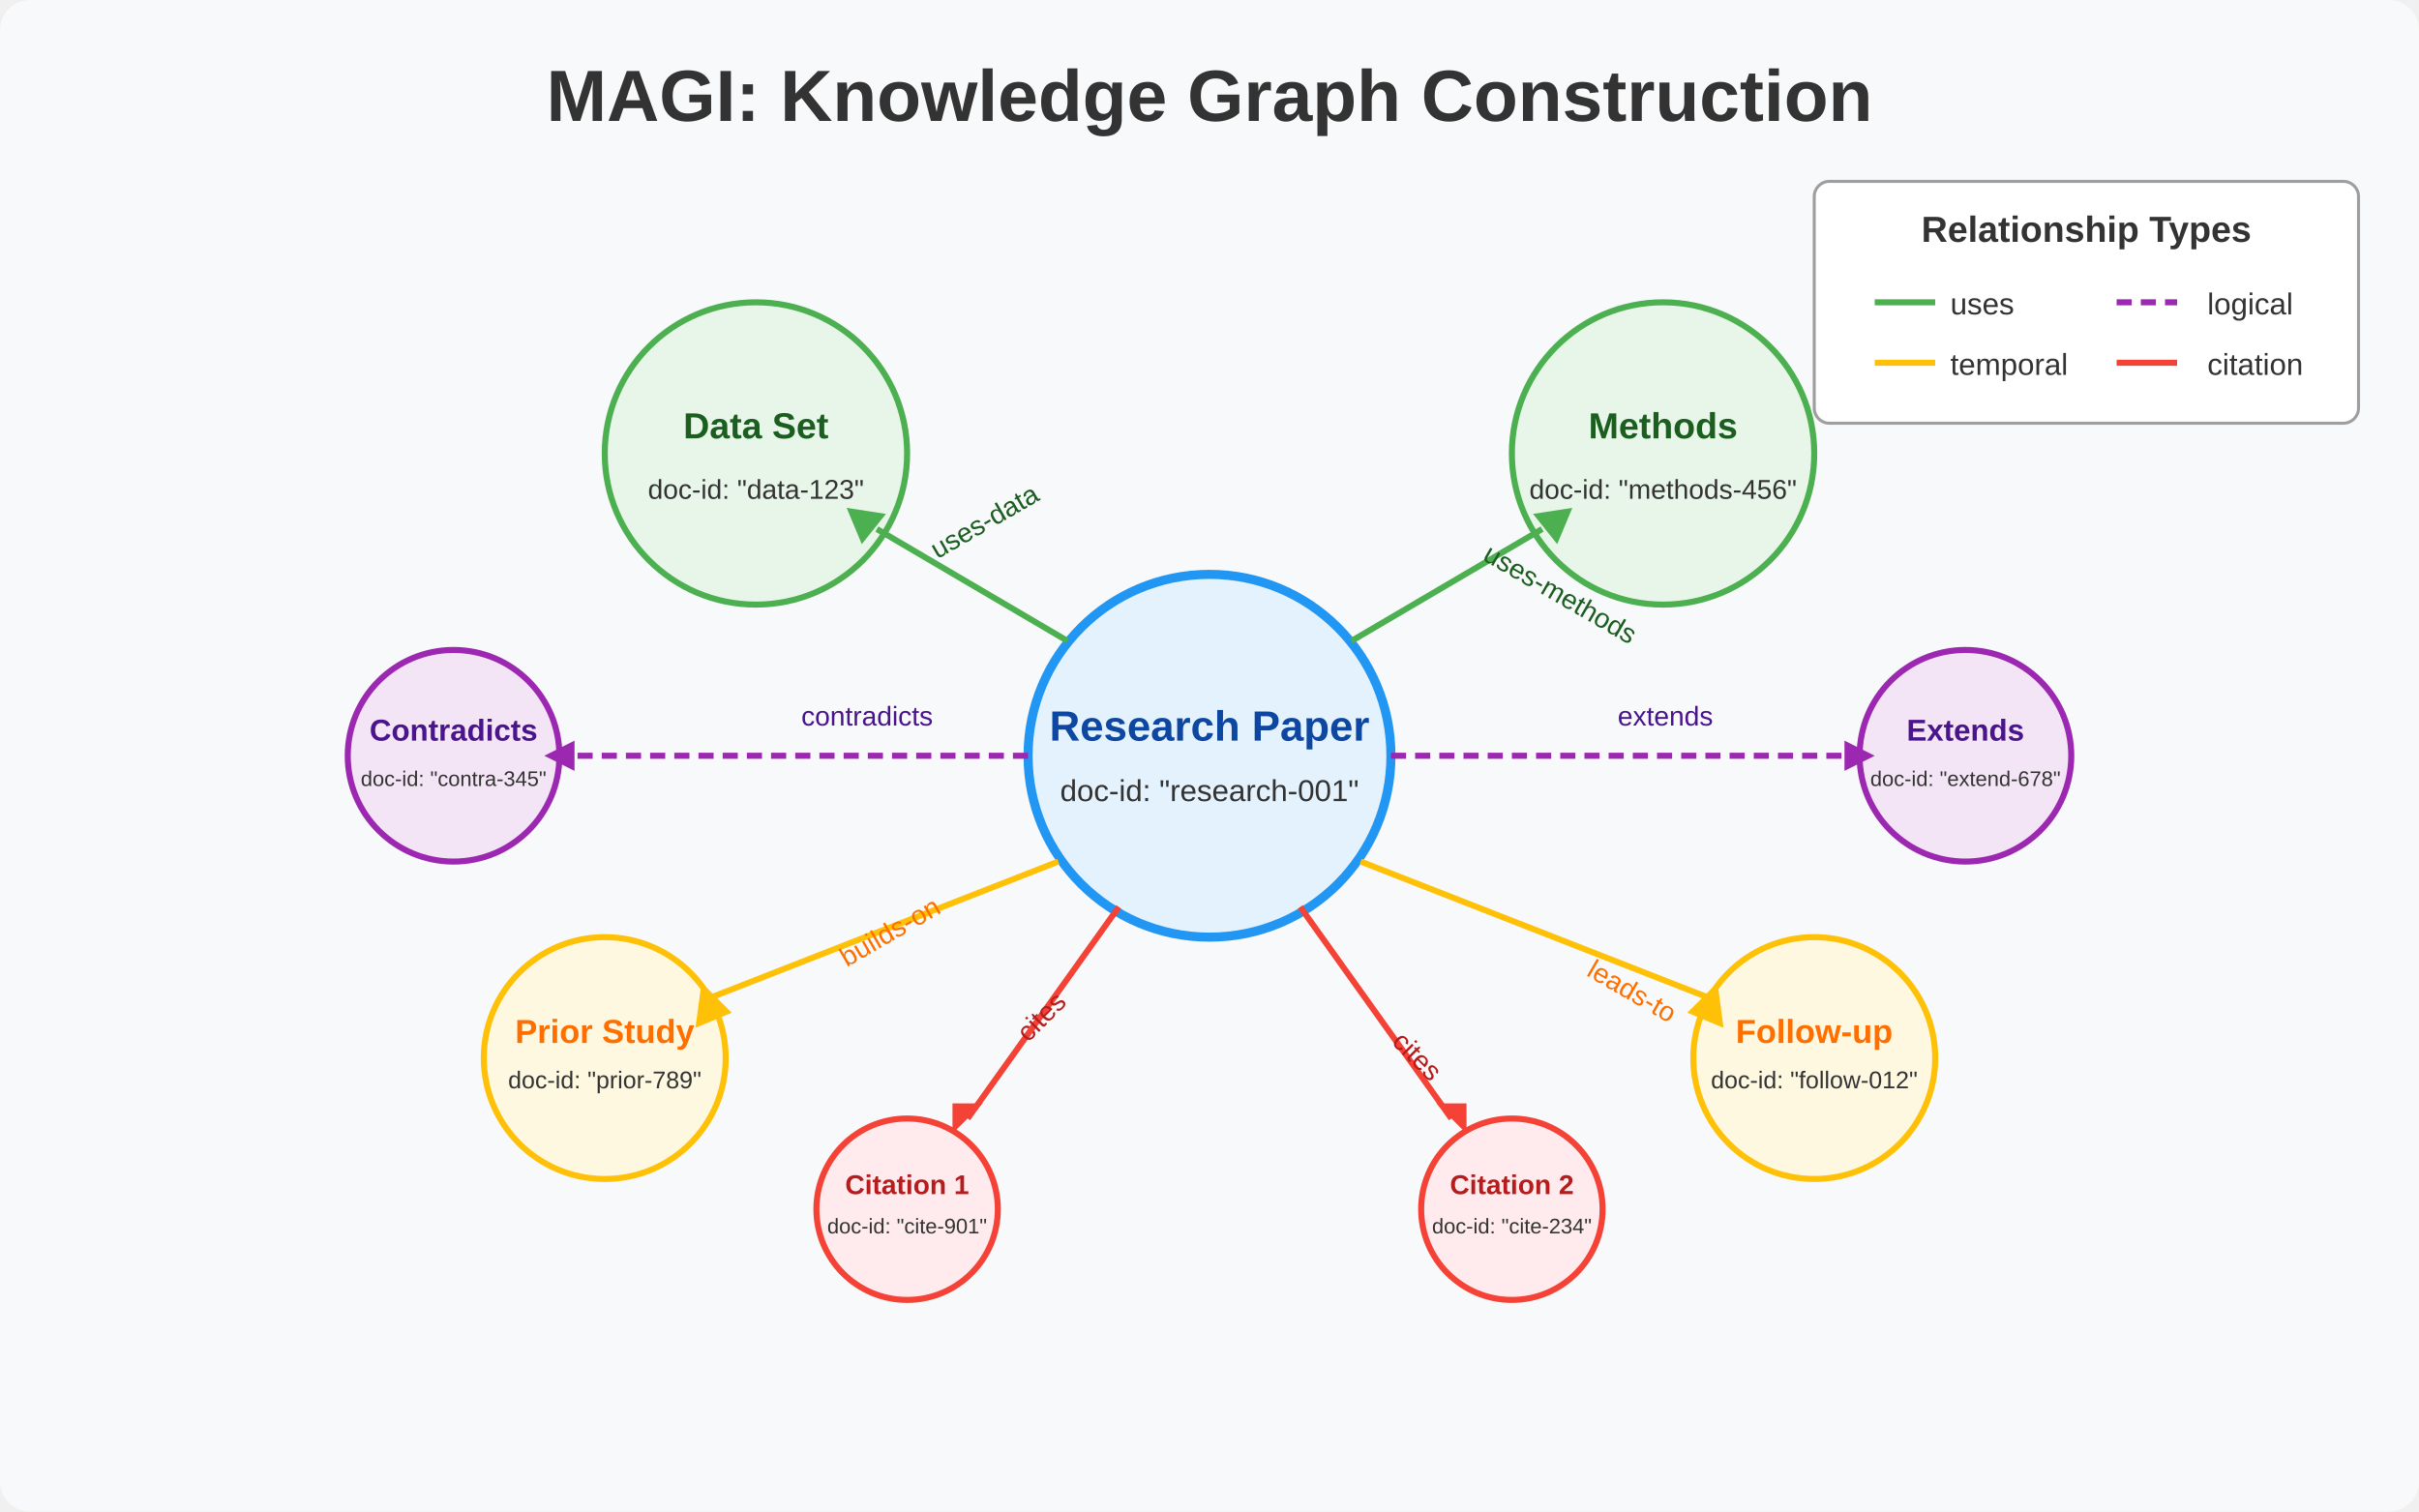
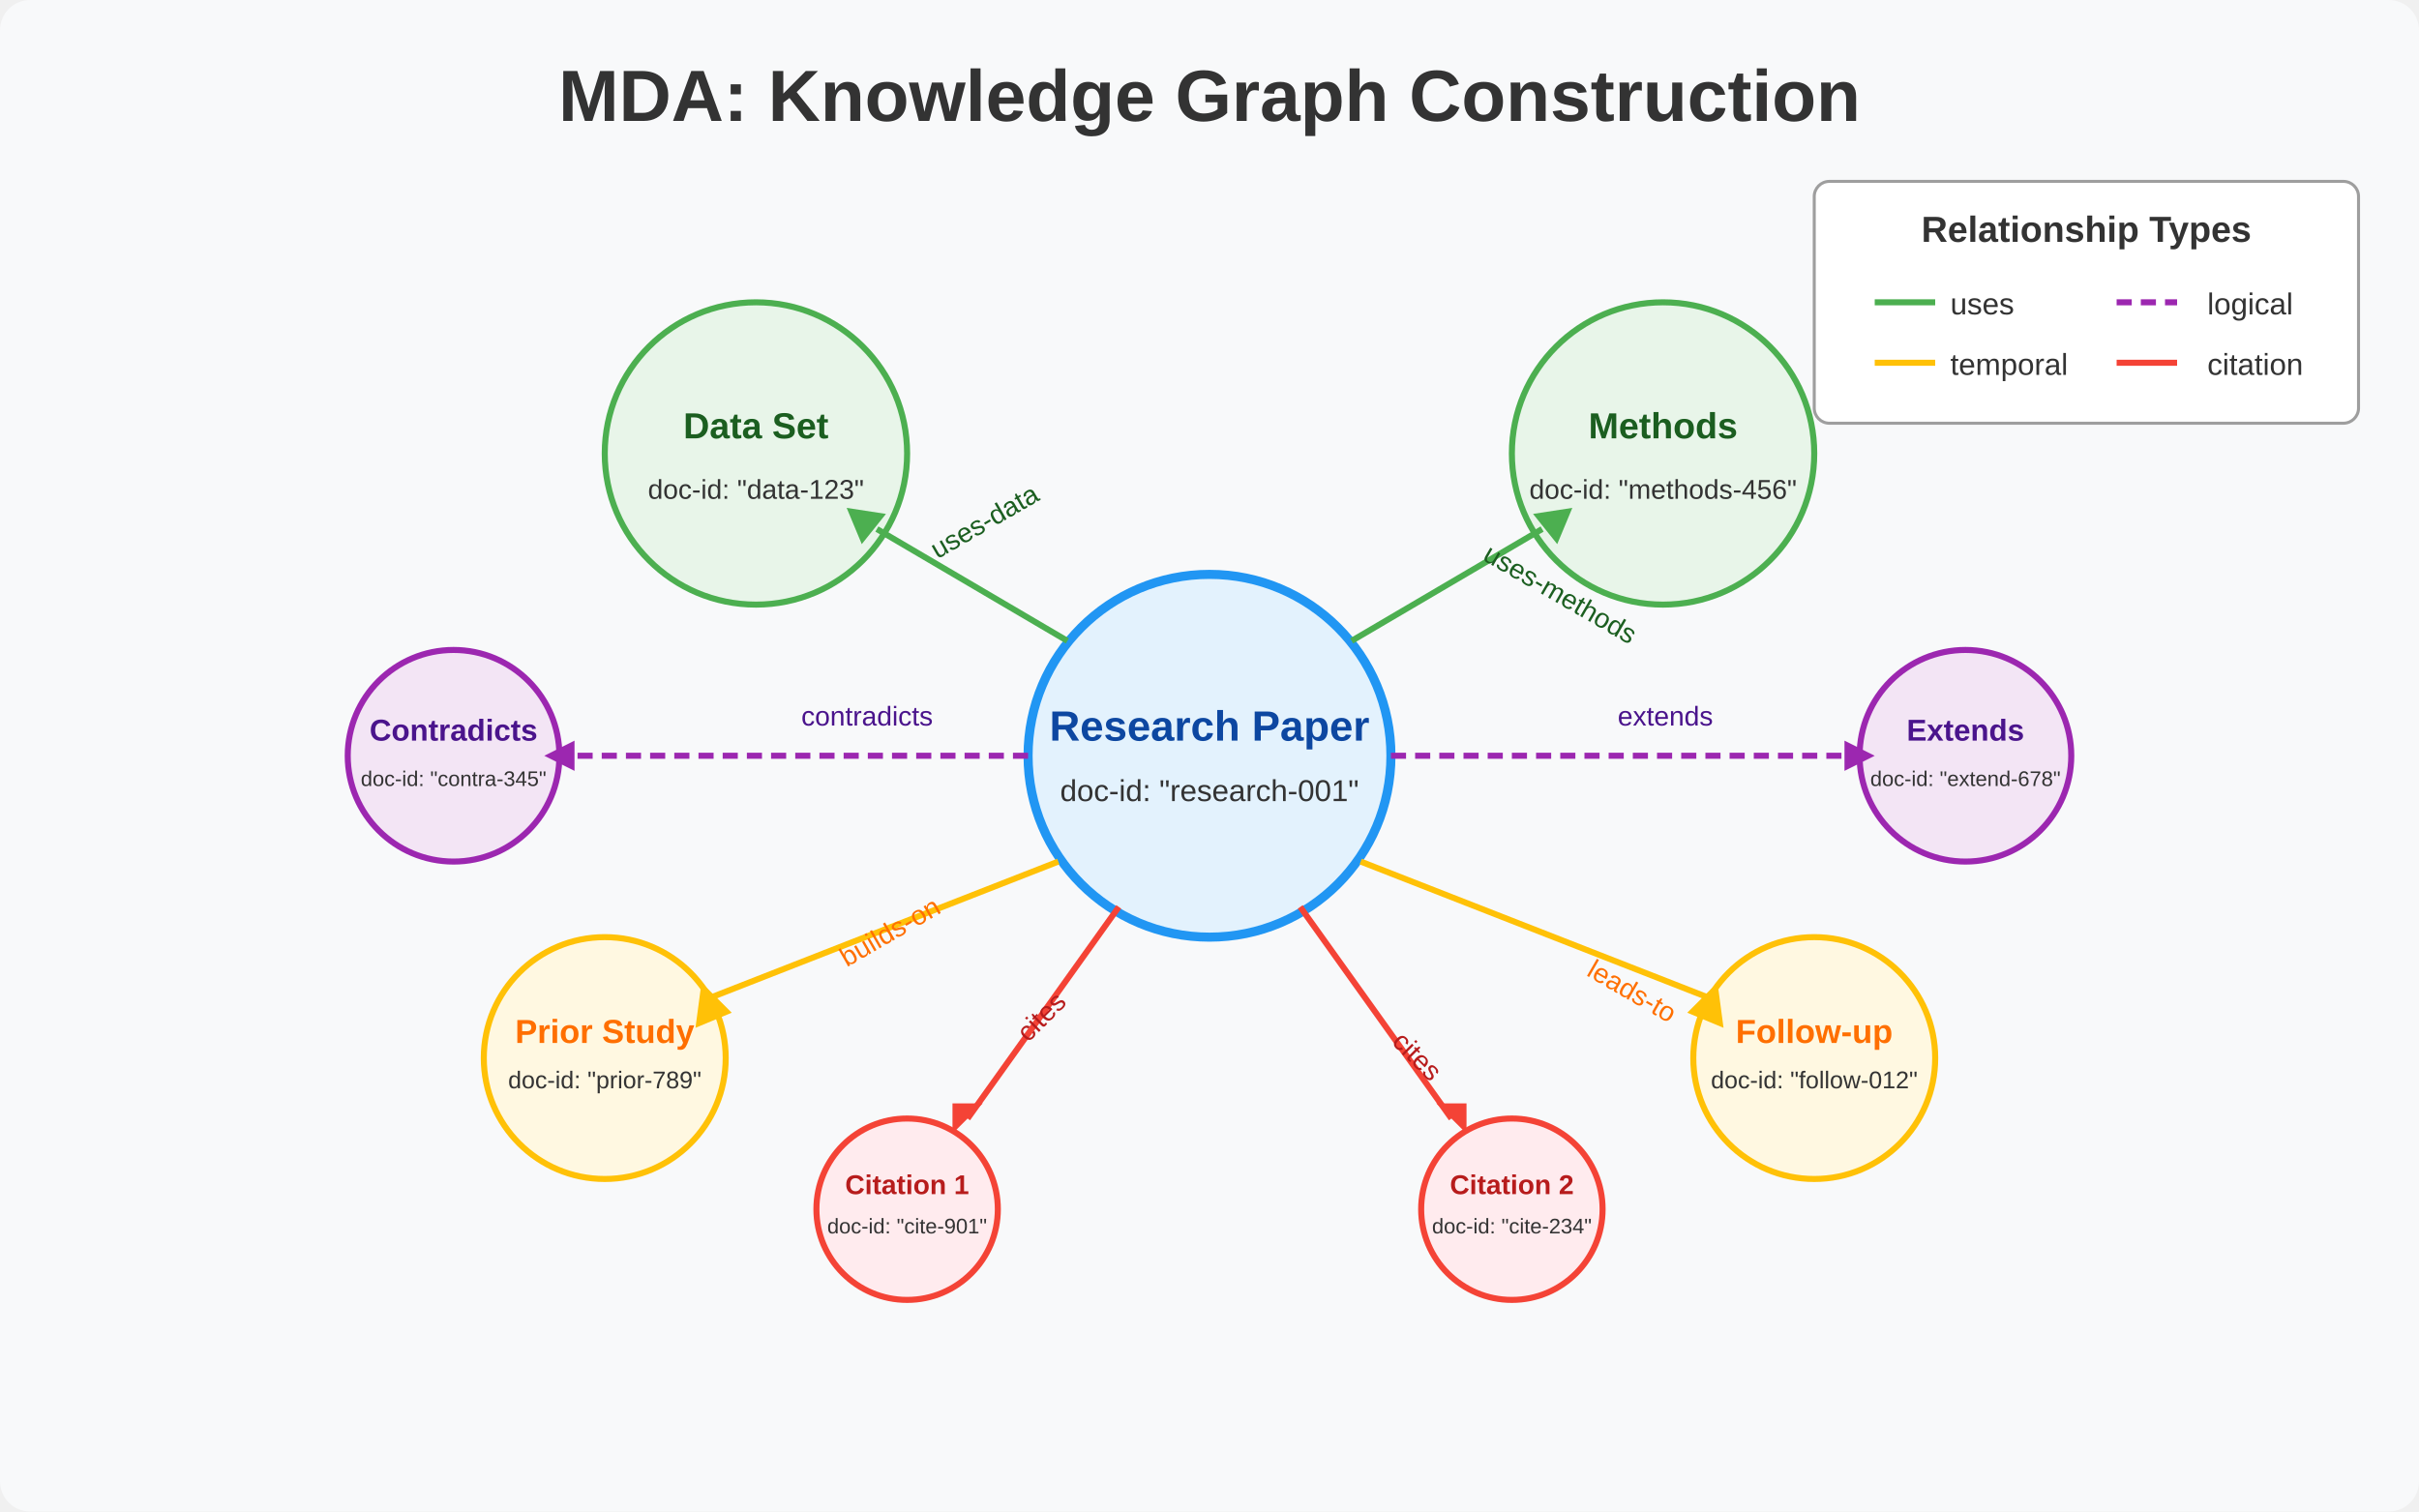
<svg xmlns="http://www.w3.org/2000/svg" viewBox="0 0 800 500">
  <rect width="800" height="500" fill="#f8f9fa" rx="10" ry="10" />
-   <text x="400" y="40" font-family="Arial, sans-serif" font-size="24" fill="#333" text-anchor="middle" font-weight="bold">MAGI: Knowledge Graph Construction</text>
+   <text x="400" y="40" font-family="Arial, sans-serif" font-size="24" fill="#333" text-anchor="middle" font-weight="bold">MDA: Knowledge Graph Construction</text>
  <circle cx="400" cy="250" r="60" fill="#e3f2fd" stroke="#2196f3" stroke-width="3" />
  <text x="400" y="245" font-family="Arial, sans-serif" font-size="14" fill="#0d47a1" text-anchor="middle" font-weight="bold">Research Paper</text>
  <text x="400" y="265" font-family="Arial, sans-serif" font-size="10" fill="#333" text-anchor="middle">doc-id: "research-001"</text>
  <circle cx="250" cy="150" r="50" fill="#e8f5e9" stroke="#4caf50" stroke-width="2" />
  <text x="250" y="145" font-family="Arial, sans-serif" font-size="12" fill="#1b5e20" text-anchor="middle" font-weight="bold">Data Set</text>
  <text x="250" y="165" font-family="Arial, sans-serif" font-size="9" fill="#333" text-anchor="middle">doc-id: "data-123"</text>
  <circle cx="550" cy="150" r="50" fill="#e8f5e9" stroke="#4caf50" stroke-width="2" />
  <text x="550" y="145" font-family="Arial, sans-serif" font-size="12" fill="#1b5e20" text-anchor="middle" font-weight="bold">Methods</text>
  <text x="550" y="165" font-family="Arial, sans-serif" font-size="9" fill="#333" text-anchor="middle">doc-id: "methods-456"</text>
  <circle cx="200" cy="350" r="40" fill="#fff8e1" stroke="#ffc107" stroke-width="2" />
  <text x="200" y="345" font-family="Arial, sans-serif" font-size="11" fill="#ff6f00" text-anchor="middle" font-weight="bold">Prior Study</text>
  <text x="200" y="360" font-family="Arial, sans-serif" font-size="8" fill="#333" text-anchor="middle">doc-id: "prior-789"</text>
  <circle cx="600" cy="350" r="40" fill="#fff8e1" stroke="#ffc107" stroke-width="2" />
  <text x="600" y="345" font-family="Arial, sans-serif" font-size="11" fill="#ff6f00" text-anchor="middle" font-weight="bold">Follow-up</text>
  <text x="600" y="360" font-family="Arial, sans-serif" font-size="8" fill="#333" text-anchor="middle">doc-id: "follow-012"</text>
  <circle cx="150" cy="250" r="35" fill="#f3e5f5" stroke="#9c27b0" stroke-width="2" />
  <text x="150" y="245" font-family="Arial, sans-serif" font-size="10" fill="#4a148c" text-anchor="middle" font-weight="bold">Contradicts</text>
  <text x="150" y="260" font-family="Arial, sans-serif" font-size="7" fill="#333" text-anchor="middle">doc-id: "contra-345"</text>
  <circle cx="650" cy="250" r="35" fill="#f3e5f5" stroke="#9c27b0" stroke-width="2" />
  <text x="650" y="245" font-family="Arial, sans-serif" font-size="10" fill="#4a148c" text-anchor="middle" font-weight="bold">Extends</text>
  <text x="650" y="260" font-family="Arial, sans-serif" font-size="7" fill="#333" text-anchor="middle">doc-id: "extend-678"</text>
  <circle cx="300" cy="400" r="30" fill="#ffebee" stroke="#f44336" stroke-width="2" />
  <text x="300" y="395" font-family="Arial, sans-serif" font-size="9" fill="#b71c1c" text-anchor="middle" font-weight="bold">Citation 1</text>
  <text x="300" y="408" font-family="Arial, sans-serif" font-size="7" fill="#333" text-anchor="middle">doc-id: "cite-901"</text>
  <circle cx="500" cy="400" r="30" fill="#ffebee" stroke="#f44336" stroke-width="2" />
  <text x="500" y="395" font-family="Arial, sans-serif" font-size="9" fill="#b71c1c" text-anchor="middle" font-weight="bold">Citation 2</text>
  <text x="500" y="408" font-family="Arial, sans-serif" font-size="7" fill="#333" text-anchor="middle">doc-id: "cite-234"</text>
  <line x1="353" y1="212" x2="290" y2="175" stroke="#4caf50" stroke-width="2" />
  <polygon points="293,170 280,168 285,180" fill="#4caf50" />
  <text x="310" y="185" font-family="Arial, sans-serif" font-size="9" fill="#1b5e20" transform="rotate(-30, 310, 185)">uses-data</text>
  <line x1="447" y1="212" x2="510" y2="175" stroke="#4caf50" stroke-width="2" />
  <polygon points="507,170 520,168 515,180" fill="#4caf50" />
  <text x="490" y="185" font-family="Arial, sans-serif" font-size="9" fill="#1b5e20" transform="rotate(30, 490, 185)">uses-methods</text>
  <line x1="350" y1="285" x2="235" y2="330" stroke="#ffc107" stroke-width="2" />
  <polygon points="242,335 230,340 232,325" fill="#ffc107" />
  <text x="280" y="320" font-family="Arial, sans-serif" font-size="9" fill="#ff6f00" transform="rotate(-30, 280, 320)">builds-on</text>
  <line x1="450" y1="285" x2="565" y2="330" stroke="#ffc107" stroke-width="2" />
  <polygon points="558,335 570,340 568,325" fill="#ffc107" />
  <text x="525" y="320" font-family="Arial, sans-serif" font-size="9" fill="#ff6f00" transform="rotate(30, 520, 320)">leads-to</text>
  <line x1="340" y1="250" x2="185" y2="250" stroke="#9c27b0" stroke-width="2" stroke-dasharray="5,3" />
  <polygon points="190,245 180,250 190,255" fill="#9c27b0" />
  <text x="265" y="240" font-family="Arial, sans-serif" font-size="9" fill="#4a148c">contradicts</text>
  <line x1="460" y1="250" x2="615" y2="250" stroke="#9c27b0" stroke-width="2" stroke-dasharray="5,3" />
  <polygon points="610,245 620,250 610,255" fill="#9c27b0" />
  <text x="535" y="240" font-family="Arial, sans-serif" font-size="9" fill="#4a148c">extends</text>
  <line x1="370" y1="300" x2="320" y2="370" stroke="#f44336" stroke-width="2" />
  <polygon points="325,365 315,375 315,365" fill="#f44336" />
  <text x="340" y="345" font-family="Arial, sans-serif" font-size="9" fill="#b71c1c" transform="rotate(-45, 340, 345)">cites</text>
  <line x1="430" y1="300" x2="480" y2="370" stroke="#f44336" stroke-width="2" />
  <polygon points="475,365 485,375 485,365" fill="#f44336" />
  <text x="460" y="345" font-family="Arial, sans-serif" font-size="9" fill="#b71c1c" transform="rotate(45, 460, 345)">cites</text>
  <rect x="600" y="60" width="180" height="80" fill="#ffffff" stroke="#9e9e9e" stroke-width="1" rx="5" ry="5" />
  <text x="690" y="80" font-family="Arial, sans-serif" font-size="12" fill="#333" text-anchor="middle" font-weight="bold">Relationship Types</text>
  <line x1="620" y1="100" x2="640" y2="100" stroke="#4caf50" stroke-width="2" />
  <text x="645" y="104" font-family="Arial, sans-serif" font-size="10" fill="#333">uses</text>
  <line x1="620" y1="120" x2="640" y2="120" stroke="#ffc107" stroke-width="2" />
  <text x="645" y="124" font-family="Arial, sans-serif" font-size="10" fill="#333">temporal</text>
  <line x1="700" y1="100" x2="720" y2="100" stroke="#9c27b0" stroke-width="2" stroke-dasharray="5,3" />
  <text x="730" y="104" font-family="Arial, sans-serif" font-size="10" fill="#333">logical</text>
  <line x1="700" y1="120" x2="720" y2="120" stroke="#f44336" stroke-width="2" />
  <text x="730" y="124" font-family="Arial, sans-serif" font-size="10" fill="#333">citation</text>
</svg>
